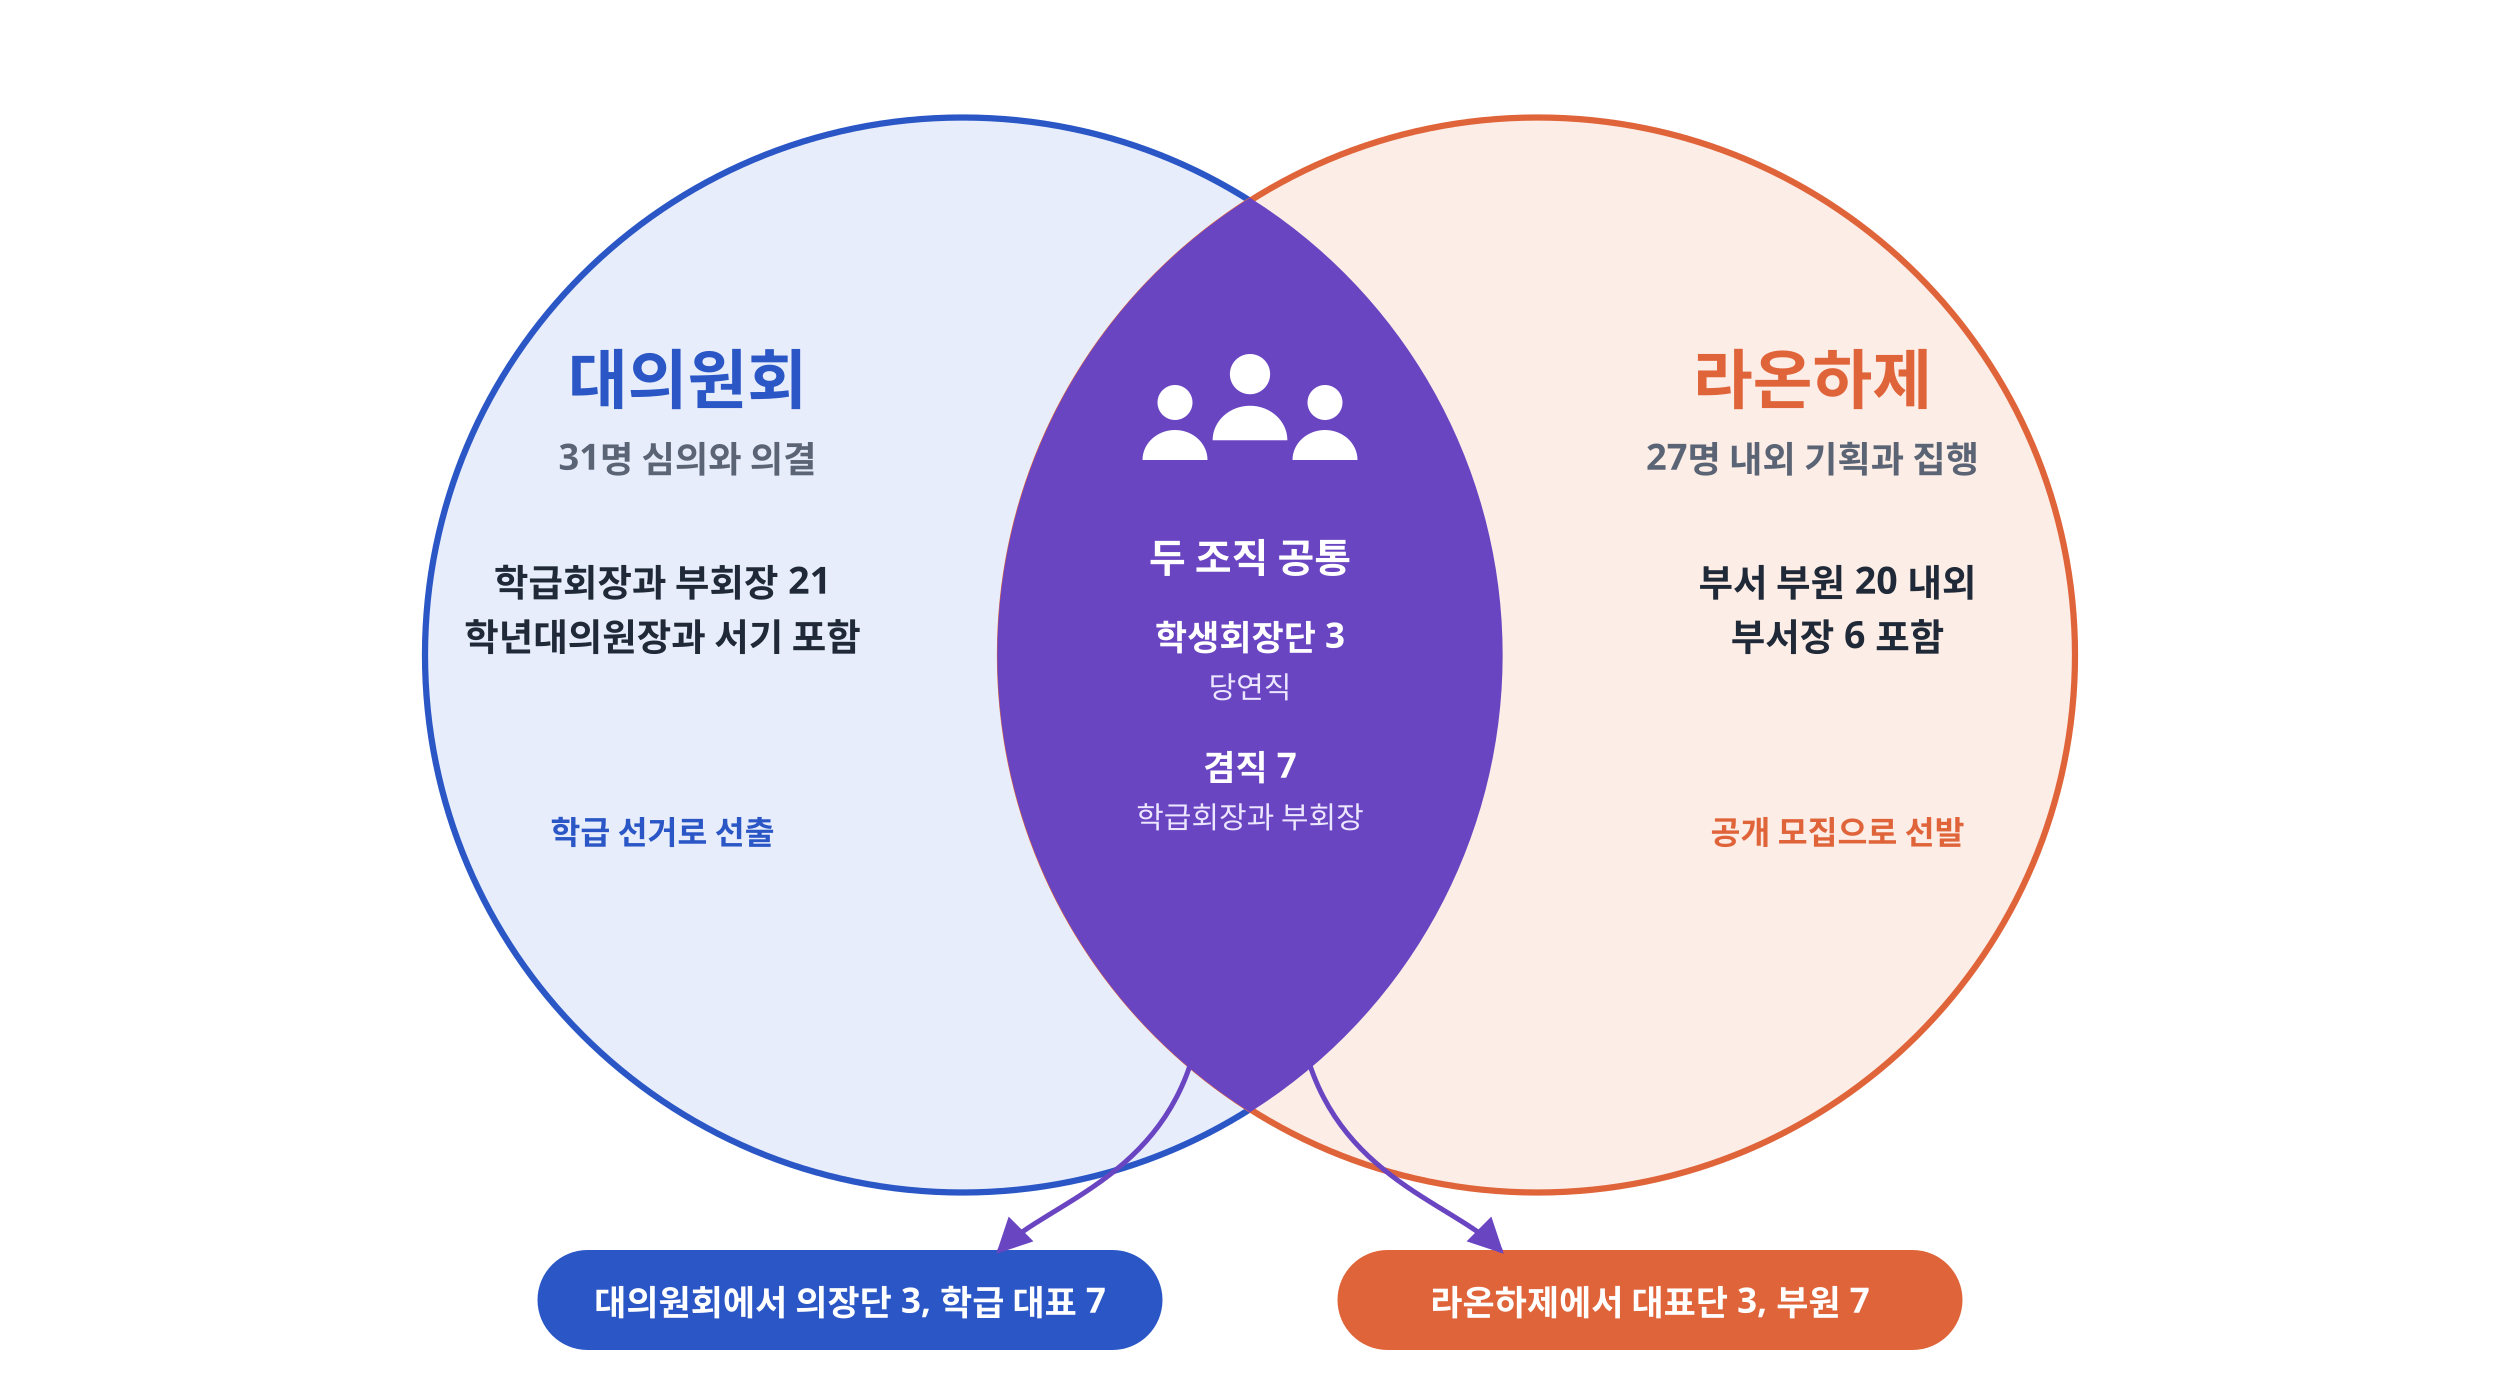
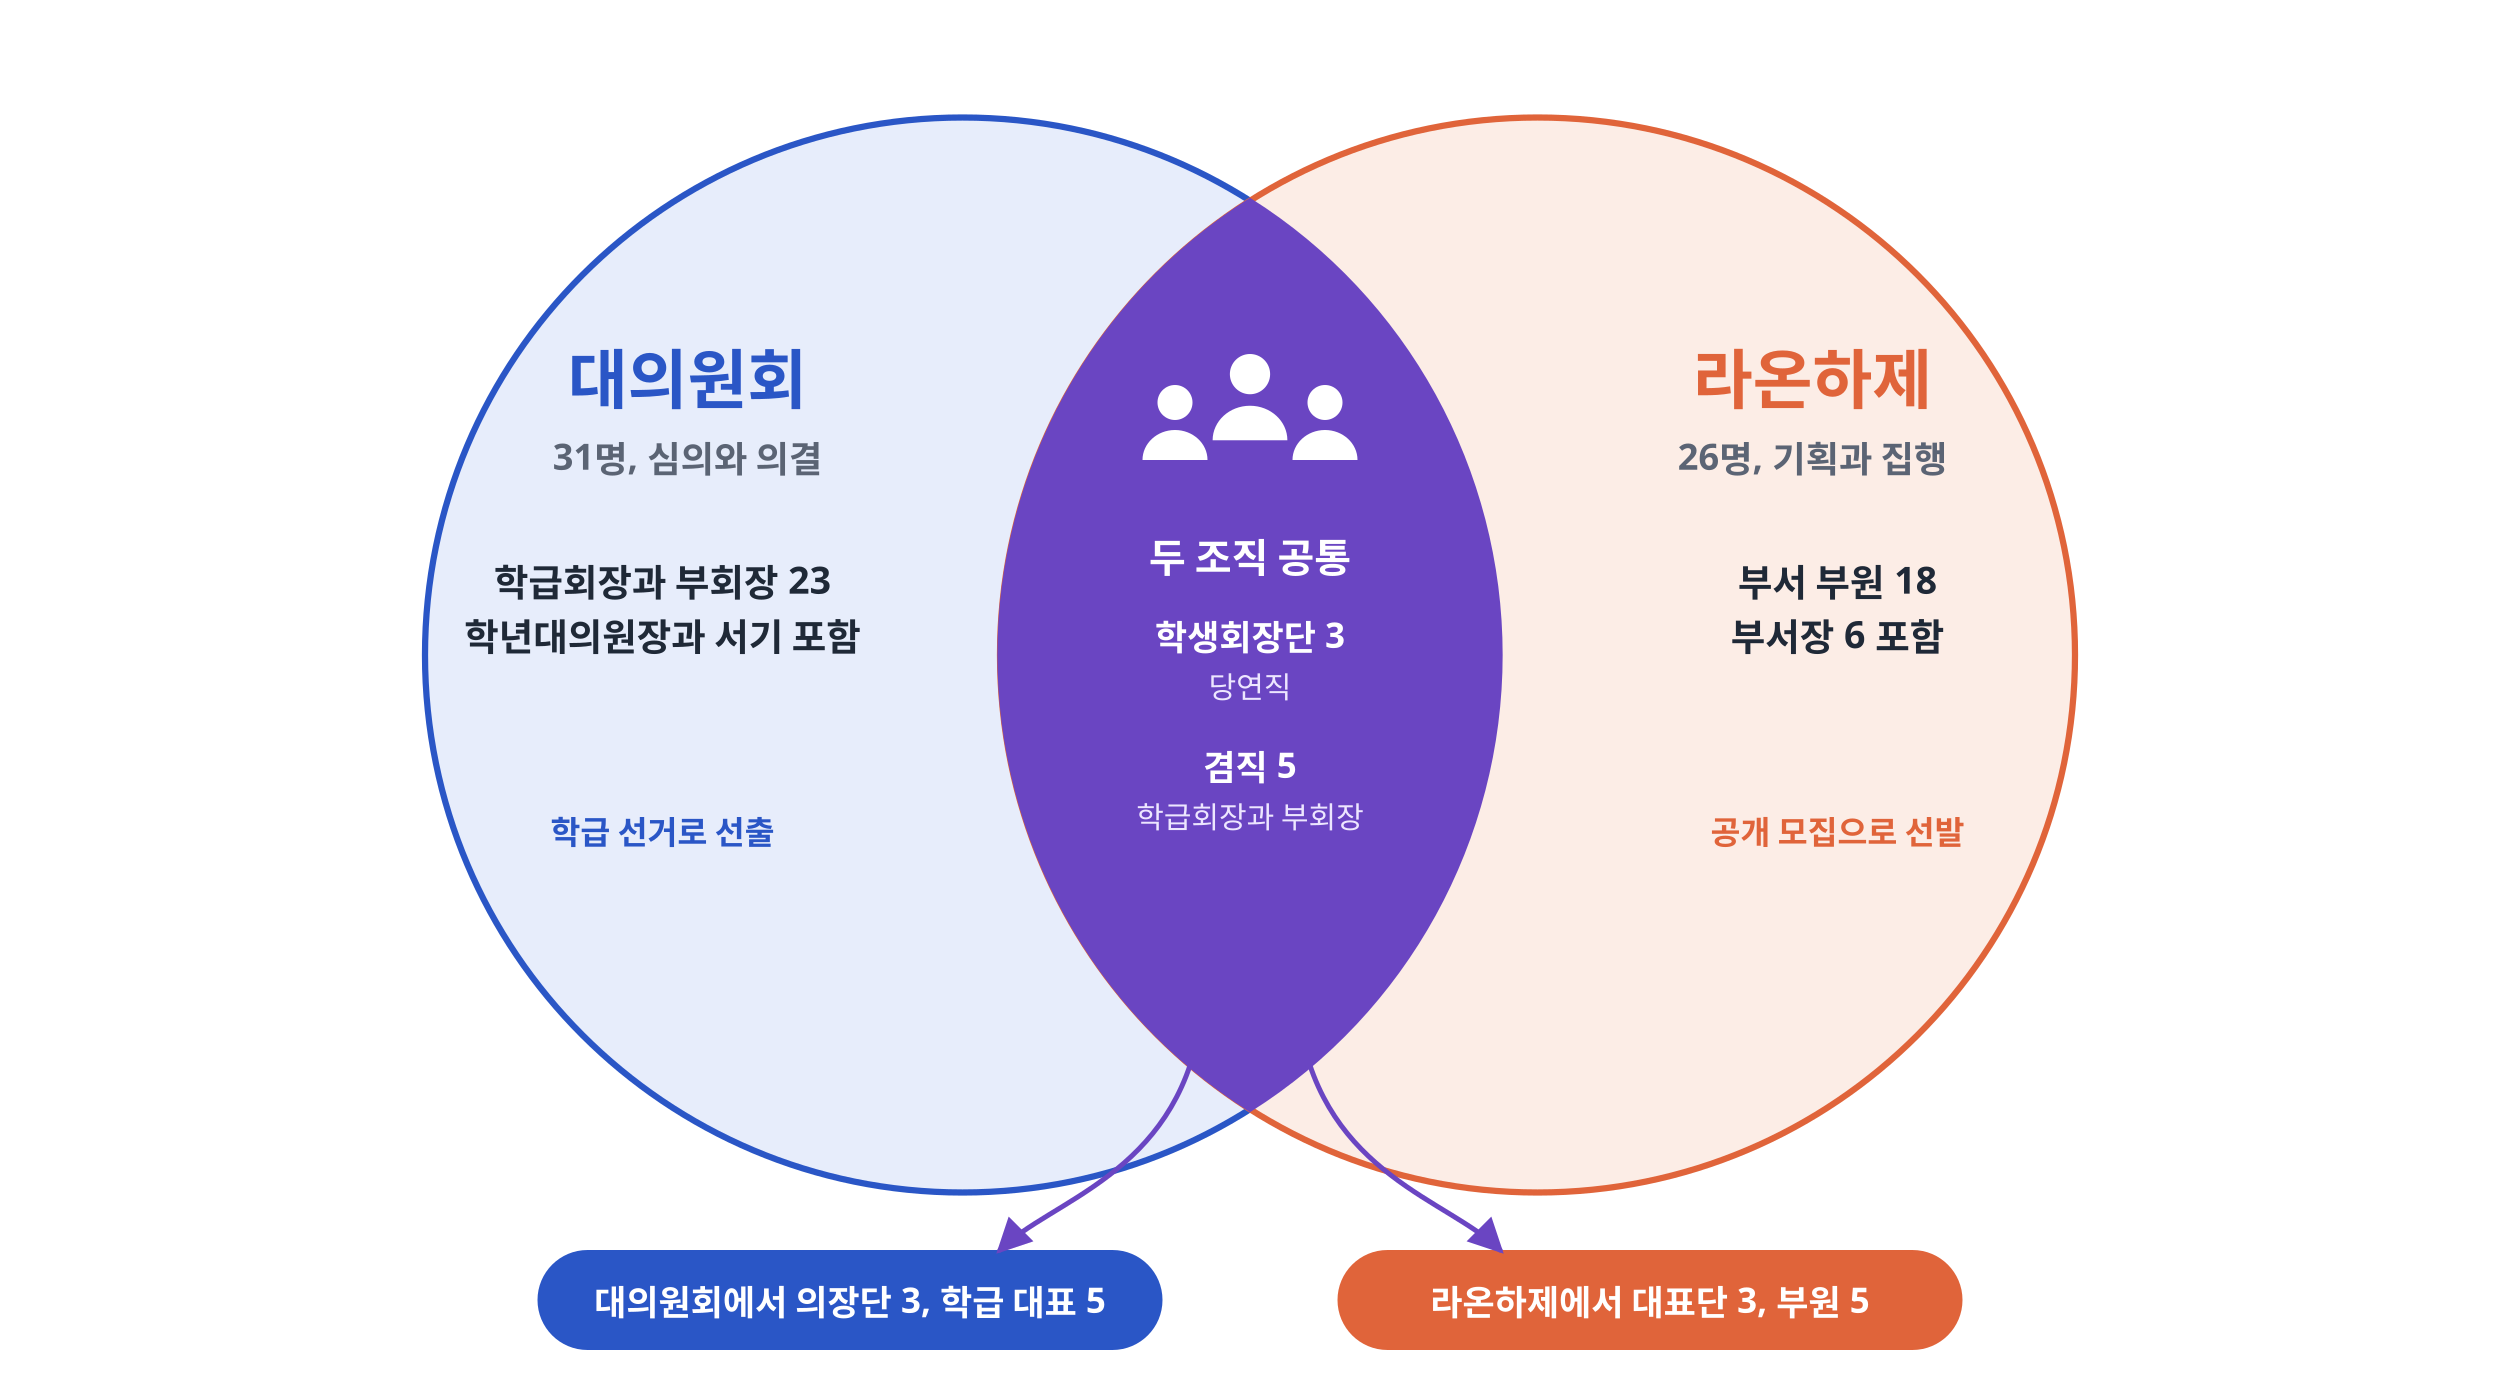
<svg xmlns="http://www.w3.org/2000/svg" viewBox="0 0 1000 560" width="1000" height="560" font-family="Pretendard, 'Pretendard Variable', 'Apple SD Gothic Neo', 'Malgun Gothic', sans-serif" role="img" aria-label="학생회장단의 이중 소속">
  <defs>
    <marker id="ah-muted" viewBox="0 0 10 10" refX="8.5" refY="5" markerWidth="7" markerHeight="7" orient="auto-start-reverse">
      <path d="M0,0 L10,5 L0,10 z" fill="#5B6474" />
    </marker>
    <marker id="ah-del" viewBox="0 0 10 10" refX="8.5" refY="5" markerWidth="7" markerHeight="7" orient="auto-start-reverse">
      <path d="M0,0 L10,5 L0,10 z" fill="#2A56C6" />
    </marker>
    <marker id="ah-raon" viewBox="0 0 10 10" refX="8.5" refY="5" markerWidth="7" markerHeight="7" orient="auto-start-reverse">
      <path d="M0,0 L10,5 L0,10 z" fill="#E0643A" />
    </marker>
    <marker id="ah-lead" viewBox="0 0 10 10" refX="8.5" refY="5" markerWidth="7" markerHeight="7" orient="auto-start-reverse">
      <path d="M0,0 L10,5 L0,10 z" fill="#6A45C2" />
    </marker>
    <marker id="ah-ink" viewBox="0 0 10 10" refX="8.5" refY="5" markerWidth="7" markerHeight="7" orient="auto-start-reverse">
      <path d="M0,0 L10,5 L0,10 z" fill="#15213B" />
    </marker>
    <marker id="ah-ok" viewBox="0 0 10 10" refX="8.5" refY="5" markerWidth="7" markerHeight="7" orient="auto-start-reverse">
      <path d="M0,0 L10,5 L0,10 z" fill="#14866D" />
    </marker>
    <marker id="ah-gold" viewBox="0 0 10 10" refX="8.5" refY="5" markerWidth="7" markerHeight="7" orient="auto-start-reverse">
      <path d="M0,0 L10,5 L0,10 z" fill="#C4A26A" />
    </marker>
  </defs>
  <rect width="1000" height="560" fill="#fff" />
  <circle cx="385" cy="262" r="215" fill="#E7EDFB" stroke="#2A56C6" stroke-width="2.5" />
  <circle cx="615" cy="262" r="215" fill="#FCEDE6" stroke="#E0643A" stroke-width="2.5" />
  <path d="M500,80.3 A215,215 0 0,1 500,443.7 A215,215 0 0,1 500,80.3 z" fill="#6A45C2" stroke="#6A45C2" stroke-width="2" />
-   <text x="275" y="150" font-size="26" font-weight="800" fill="#2A56C6" text-anchor="middle" dominant-baseline="central">대의원회</text>
-   <text x="275" y="182" font-size="14.5" font-weight="700" fill="#5B6474" text-anchor="middle" dominant-baseline="central">31명  심의와 의결</text>
-   <text x="265" y="232.0" font-size="15" font-weight="600" fill="#1F2937" text-anchor="middle" dominant-baseline="central">학급회장과 부회장 21</text>
-   <text x="265" y="253.75" font-size="15" font-weight="600" fill="#1F2937" text-anchor="middle" dominant-baseline="central">학년대의원장과 서기 포함</text>
-   <text x="265" y="275.5" font-size="15" font-weight="600" fill="#1F2937" text-anchor="middle" dominant-baseline="central" />
-   <text x="265" y="332" font-size="13" font-weight="600" fill="#2A56C6" text-anchor="middle" dominant-baseline="central">학급 선거로 선출</text>
-   <text x="725" y="150" font-size="26" font-weight="800" fill="#E0643A" text-anchor="middle" dominant-baseline="central">라온하제</text>
-   <text x="725" y="182" font-size="14.5" font-weight="700" fill="#5B6474" text-anchor="middle" dominant-baseline="central">27명 내외  기획과 집행</text>
-   <text x="735" y="232.0" font-size="15" font-weight="600" fill="#1F2937" text-anchor="middle" dominant-baseline="central">부서 부원 20 내외</text>
-   <text x="735" y="253.75" font-size="15" font-weight="600" fill="#1F2937" text-anchor="middle" dominant-baseline="central">부서장 6 포함</text>
-   <text x="735" y="275.5" font-size="15" font-weight="600" fill="#1F2937" text-anchor="middle" dominant-baseline="central" />
-   <text x="735" y="332" font-size="13" font-weight="600" fill="#E0643A" text-anchor="middle" dominant-baseline="central">공개 모집으로 선발</text>
+   <text x="275" y="150" font-size="26" font-weight="800" fill="#2A56C6" text-anchor="middle" dominant-baseline="central" style="white-space:pre">대의원회</text>
+   <text x="275" y="182" font-size="14.5" font-weight="700" fill="#5B6474" text-anchor="middle" dominant-baseline="central" style="white-space:pre">31명, 심의와 의결</text>
+   <text x="265" y="232.0" font-size="15" font-weight="600" fill="#1F2937" text-anchor="middle" dominant-baseline="central" style="white-space:pre">학급회장과 부회장 23</text>
+   <text x="265" y="253.75" font-size="15" font-weight="600" fill="#1F2937" text-anchor="middle" dominant-baseline="central" style="white-space:pre">학년대의원장과 서기 포함</text>
+   <text x="265" y="275.5" font-size="15" font-weight="600" fill="#1F2937" text-anchor="middle" dominant-baseline="central" style="white-space:pre" />
+   <text x="265" y="332" font-size="13" font-weight="600" fill="#2A56C6" text-anchor="middle" dominant-baseline="central" style="white-space:pre">학급 선거로 선출</text>
+   <text x="725" y="150" font-size="26" font-weight="800" fill="#E0643A" text-anchor="middle" dominant-baseline="central" style="white-space:pre">라온하제</text>
+   <text x="725" y="182" font-size="14.5" font-weight="700" fill="#5B6474" text-anchor="middle" dominant-baseline="central" style="white-space:pre">26명, 기획과 집행</text>
+   <text x="735" y="232.0" font-size="15" font-weight="600" fill="#1F2937" text-anchor="middle" dominant-baseline="central" style="white-space:pre">부서 부원 18</text>
+   <text x="735" y="253.75" font-size="15" font-weight="600" fill="#1F2937" text-anchor="middle" dominant-baseline="central" style="white-space:pre">부서장 6 포함</text>
+   <text x="735" y="275.5" font-size="15" font-weight="600" fill="#1F2937" text-anchor="middle" dominant-baseline="central" style="white-space:pre" />
+   <text x="735" y="332" font-size="13" font-weight="600" fill="#E0643A" text-anchor="middle" dominant-baseline="central" style="white-space:pre">공개 모집으로 선발</text>
  <circle cx="470" cy="161.0" r="7.0" fill="#fff" />
  <path d="M457.0,184.0 a13.0,12.0 0 0 1 26.0,0 z" fill="#fff" />
  <circle cx="500" cy="149.65" r="8.05" fill="#fff" />
  <path d="M485.05,176.1 a14.95,13.8 0 0 1 29.9,0 z" fill="#fff" />
  <circle cx="530" cy="161.0" r="7.0" fill="#fff" />
  <path d="M517.0,184.0 a13.0,12.0 0 0 1 26.0,0 z" fill="#fff" />
-   <text x="500" y="222" font-size="16" font-weight="800" fill="#fff" text-anchor="middle" dominant-baseline="central">두 조직 공통</text>
-   <text x="500" y="254" font-size="14" font-weight="700" fill="#fff" text-anchor="middle" dominant-baseline="central">학생회장단 3</text>
-   <text x="500" y="274" font-size="12" font-weight="500" fill="#EDE6FF" text-anchor="middle" dominant-baseline="central">당연직</text>
-   <text x="500" y="306" font-size="14" font-weight="700" fill="#fff" text-anchor="middle" dominant-baseline="central">겸직 7</text>
-   <text x="500" y="326" font-size="12" font-weight="500" fill="#EDE6FF" text-anchor="middle" dominant-baseline="central">학급회장과 부회장</text>
+   <text x="500" y="222" font-size="16" font-weight="800" fill="#fff" text-anchor="middle" dominant-baseline="central" style="white-space:pre">두 조직 공통</text>
+   <text x="500" y="254" font-size="14" font-weight="700" fill="#fff" text-anchor="middle" dominant-baseline="central" style="white-space:pre">학생회장단 3</text>
+   <text x="500" y="274" font-size="12" font-weight="500" fill="#EDE6FF" text-anchor="middle" dominant-baseline="central" style="white-space:pre">당연직</text>
+   <text x="500" y="306" font-size="14" font-weight="700" fill="#fff" text-anchor="middle" dominant-baseline="central" style="white-space:pre">겸직 5</text>
+   <text x="500" y="326" font-size="12" font-weight="500" fill="#EDE6FF" text-anchor="middle" dominant-baseline="central" style="white-space:pre">학급회장과 부회장</text>
  <rect x="215.0" y="500.0" width="250" height="40" rx="20.0" fill="#2A56C6" stroke="none" stroke-width="1.5" />
-   <text x="340" y="520" font-size="14" font-weight="700" fill="#fff" text-anchor="middle" dominant-baseline="central">대의원회에서  의장단 3, 학급 대표 7</text>
+   <text x="340" y="520" font-size="14" font-weight="700" fill="#fff" text-anchor="middle" dominant-baseline="central" style="white-space:pre">대의원회에서  의장단 3, 학급 대표 5</text>
  <rect x="535.0" y="500.0" width="250" height="40" rx="20.0" fill="#E0643A" stroke="none" stroke-width="1.5" />
-   <text x="660" y="520" font-size="14" font-weight="700" fill="#fff" text-anchor="middle" dominant-baseline="central">라온하제에서  대표단 3, 부원 7</text>
+   <text x="660" y="520" font-size="14" font-weight="700" fill="#fff" text-anchor="middle" dominant-baseline="central" style="white-space:pre">라온하제에서  대표단 3, 부원 5</text>
  <path d="M480,410 C470,470 420,480 400,500" stroke="#6A45C2" stroke-width="2" fill="none" stroke-linecap="round" stroke-linejoin="round" marker-end="url(#ah-lead)" />
  <path d="M520,410 C530,470 580,480 600,500" stroke="#6A45C2" stroke-width="2" fill="none" stroke-linecap="round" stroke-linejoin="round" marker-end="url(#ah-lead)" />
</svg>
